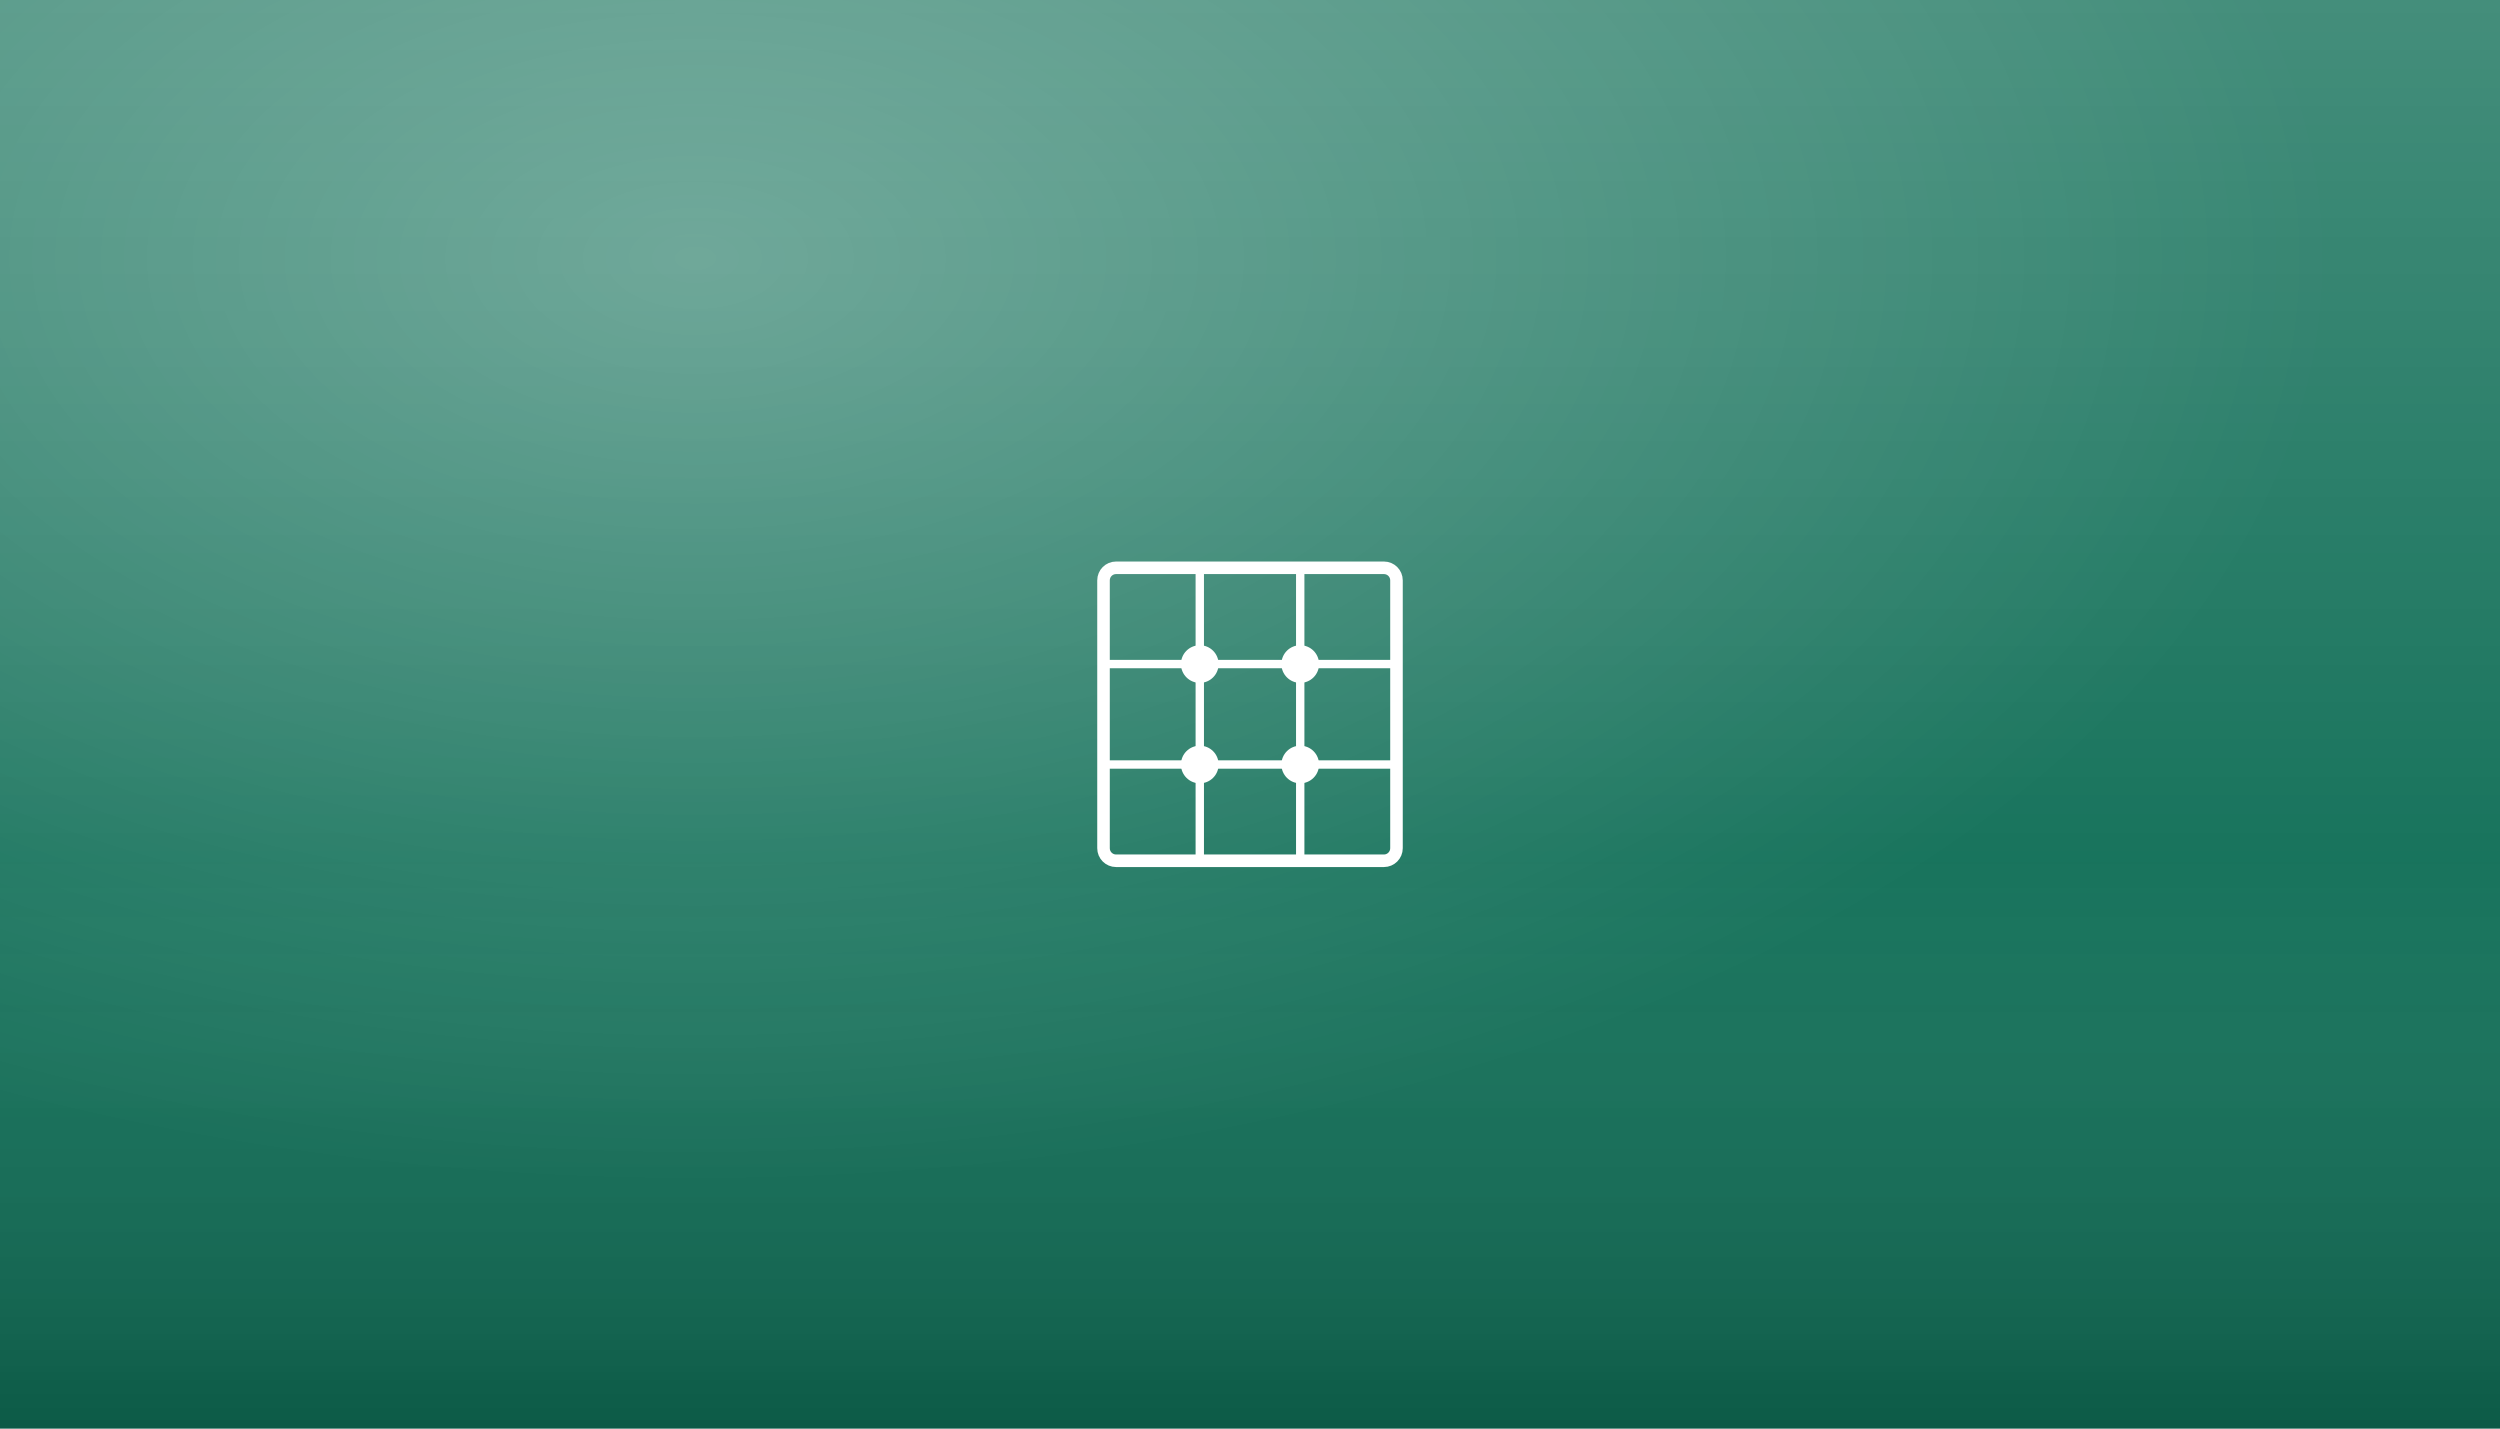
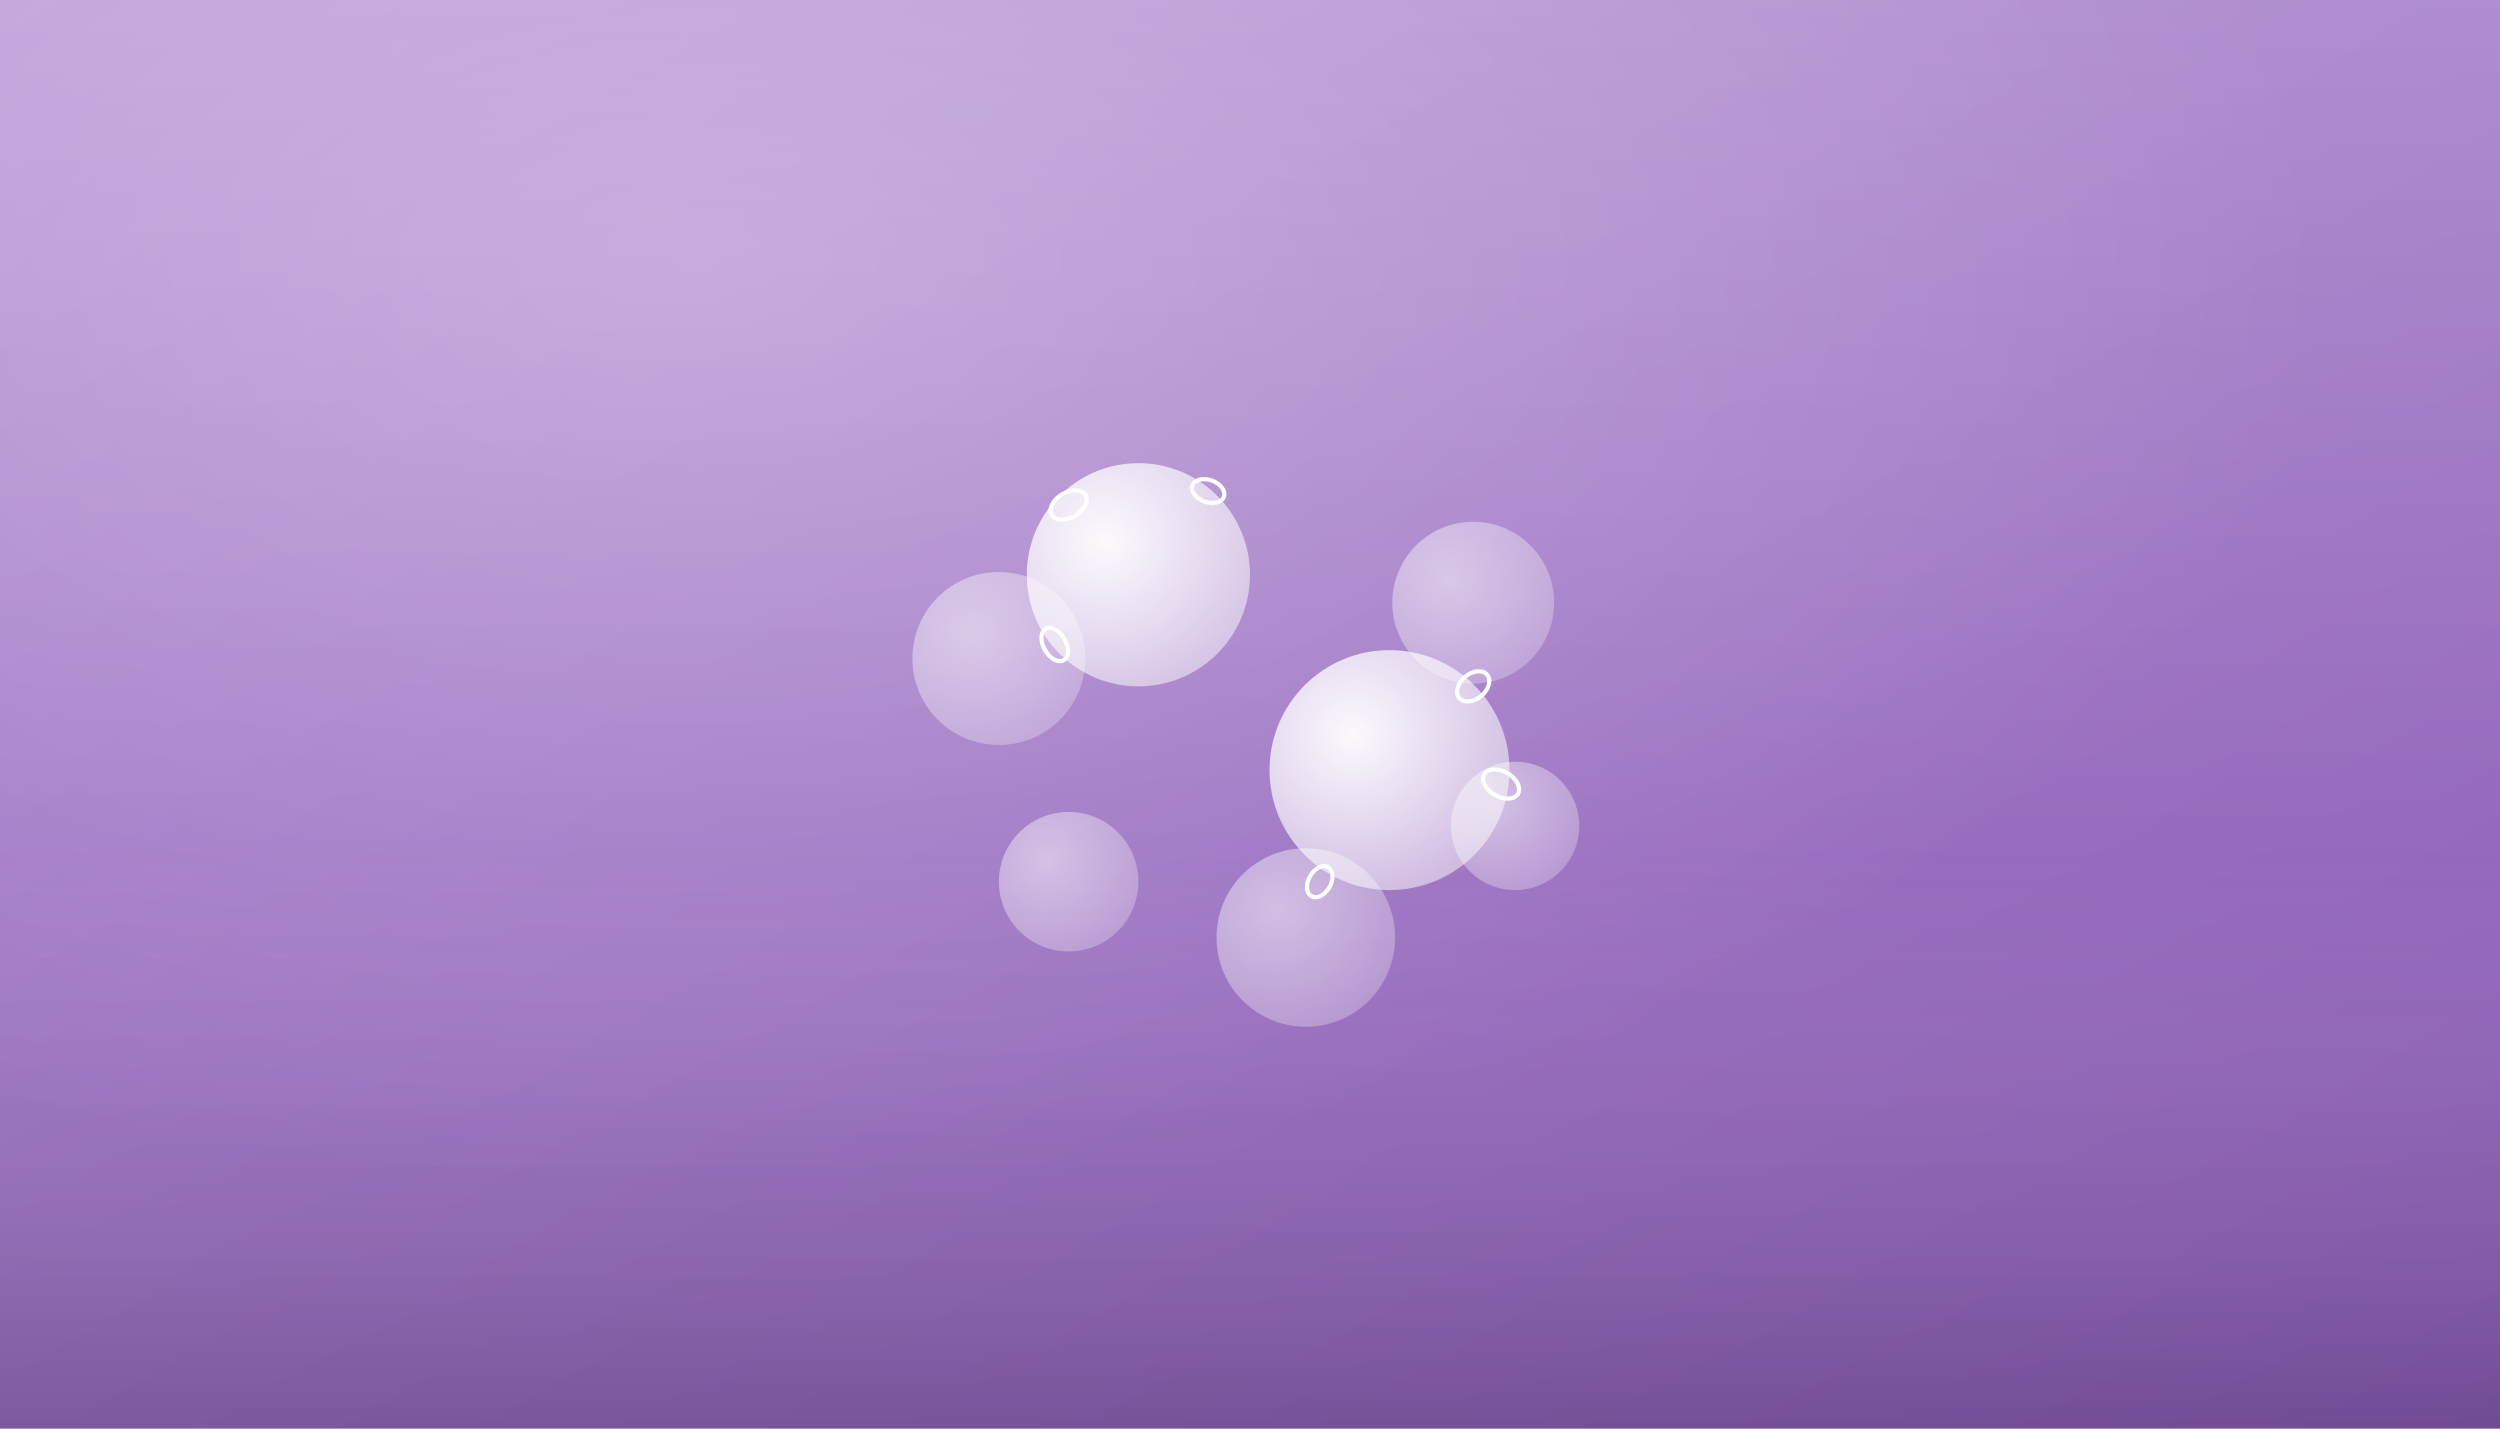
<svg xmlns="http://www.w3.org/2000/svg" viewBox="0 0 1792 1024" width="1792" height="1024">
  <defs>
+     <linearGradient id="bg" x1="0%" y1="0%" x2="100%" y2="100%">
+       <stop offset="0%" stop-color="#A87FCC" />
+       <stop offset="100%" stop-color="#8A5BB5" />
+     </linearGradient>
    <linearGradient id="sheen" x1="0%" y1="0%" x2="0%" y2="100%">
      <stop offset="0%" stop-color="white" stop-opacity="0.22" />
      <stop offset="60%" stop-color="white" stop-opacity="0.04" />
      <stop offset="100%" stop-color="black" stop-opacity="0.18" />
    </linearGradient>
    <radialGradient id="glow" cx="28%" cy="18%" r="65%">
      <stop offset="0%" stop-color="white" stop-opacity="0.28" />
      <stop offset="100%" stop-color="white" stop-opacity="0" />
    </radialGradient>
+     <radialGradient id="bead" cx="35%" cy="35%" r="70%">
+       <stop offset="0%" stop-color="white" stop-opacity="0.95" />
+       <stop offset="100%" stop-color="white" stop-opacity="0.5" />
+     </radialGradient>
  </defs>
-   <rect width="1792" height="1024" fill="#0F6E56" />
+   <rect width="1792" height="1024" fill="url(#bg)" />
  <rect width="1792" height="1024" fill="url(#sheen)" />
  <rect width="1792" height="1024" fill="url(#glow)" />
-   <g transform="translate(746,362) scale(3)">
-     <rect x="15" y="15" width="70" height="70" rx="3" fill="none" stroke="white" stroke-width="3" />
-     <line x1="38" y1="15" x2="38" y2="85" stroke="white" stroke-width="2" />
-     <line x1="62" y1="15" x2="62" y2="85" stroke="white" stroke-width="2" />
-     <line x1="15" y1="38" x2="85" y2="38" stroke="white" stroke-width="2" />
-     <line x1="15" y1="62" x2="85" y2="62" stroke="white" stroke-width="2" />
-     <circle cx="38" cy="38" r="4.5" fill="white" />
-     <circle cx="62" cy="38" r="4.5" fill="white" />
-     <circle cx="38" cy="62" r="4.5" fill="white" />
-     <circle cx="62" cy="62" r="4.5" fill="white" />
+   <g transform="translate(896,512)">
+     <circle cx="-180" cy="-40" r="62" fill="url(#bead)" opacity="0.55" />
+     <circle cx="160" cy="-80" r="58" fill="url(#bead)" opacity="0.55" />
+     <circle cx="40" cy="160" r="64" fill="url(#bead)" opacity="0.55" />
+     <circle cx="-130" cy="120" r="50" fill="url(#bead)" opacity="0.55" />
+     <circle cx="190" cy="80" r="46" fill="url(#bead)" opacity="0.55" />
+     <g>
+       <circle cx="-80" cy="-100" r="80" fill="url(#bead)" />
+       <ellipse cx="-130" cy="-150" rx="14" ry="9" fill="none" stroke="white" stroke-width="3" transform="rotate(-30,-130,-150)" />
+       <ellipse cx="-30" cy="-160" rx="12" ry="8" fill="none" stroke="white" stroke-width="3" transform="rotate(20,-30,-160)" />
+       <ellipse cx="-140" cy="-50" rx="13" ry="8" fill="none" stroke="white" stroke-width="3" transform="rotate(60,-140,-50)" />
+     </g>
+     <g>
+       <circle cx="100" cy="40" r="86" fill="url(#bead)" />
+       <ellipse cx="160" cy="-20" rx="13" ry="9" fill="none" stroke="white" stroke-width="3" transform="rotate(-40,160,-20)" />
+       <ellipse cx="180" cy="50" rx="14" ry="9" fill="none" stroke="white" stroke-width="3" transform="rotate(30,180,50)" />
+       <ellipse cx="50" cy="120" rx="12" ry="8" fill="none" stroke="white" stroke-width="3" transform="rotate(-60,50,120)" />
+     </g>
  </g>
</svg>
